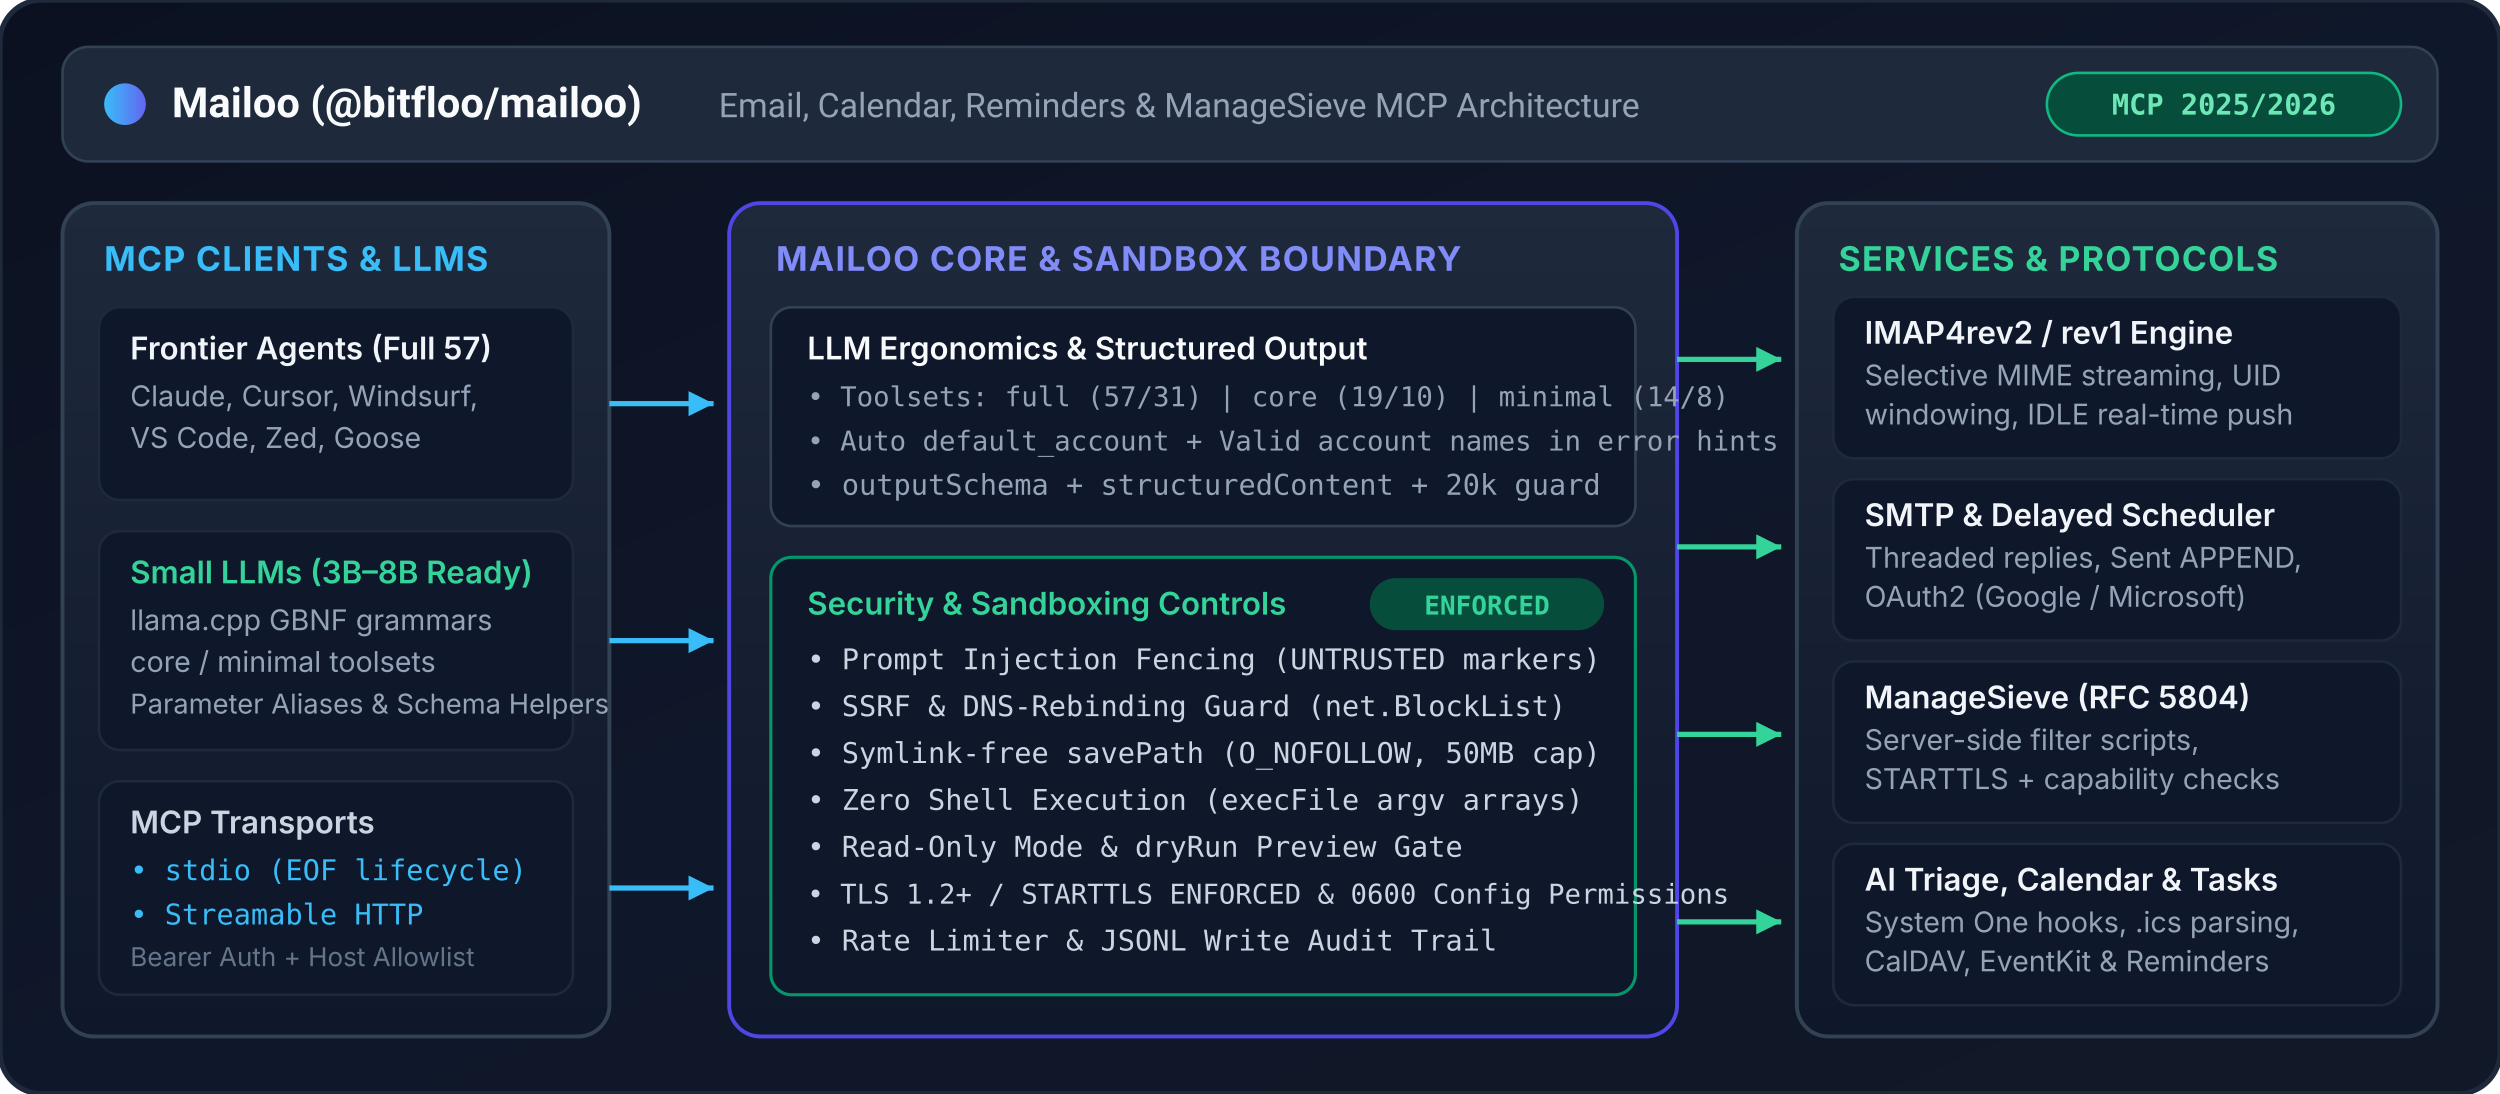
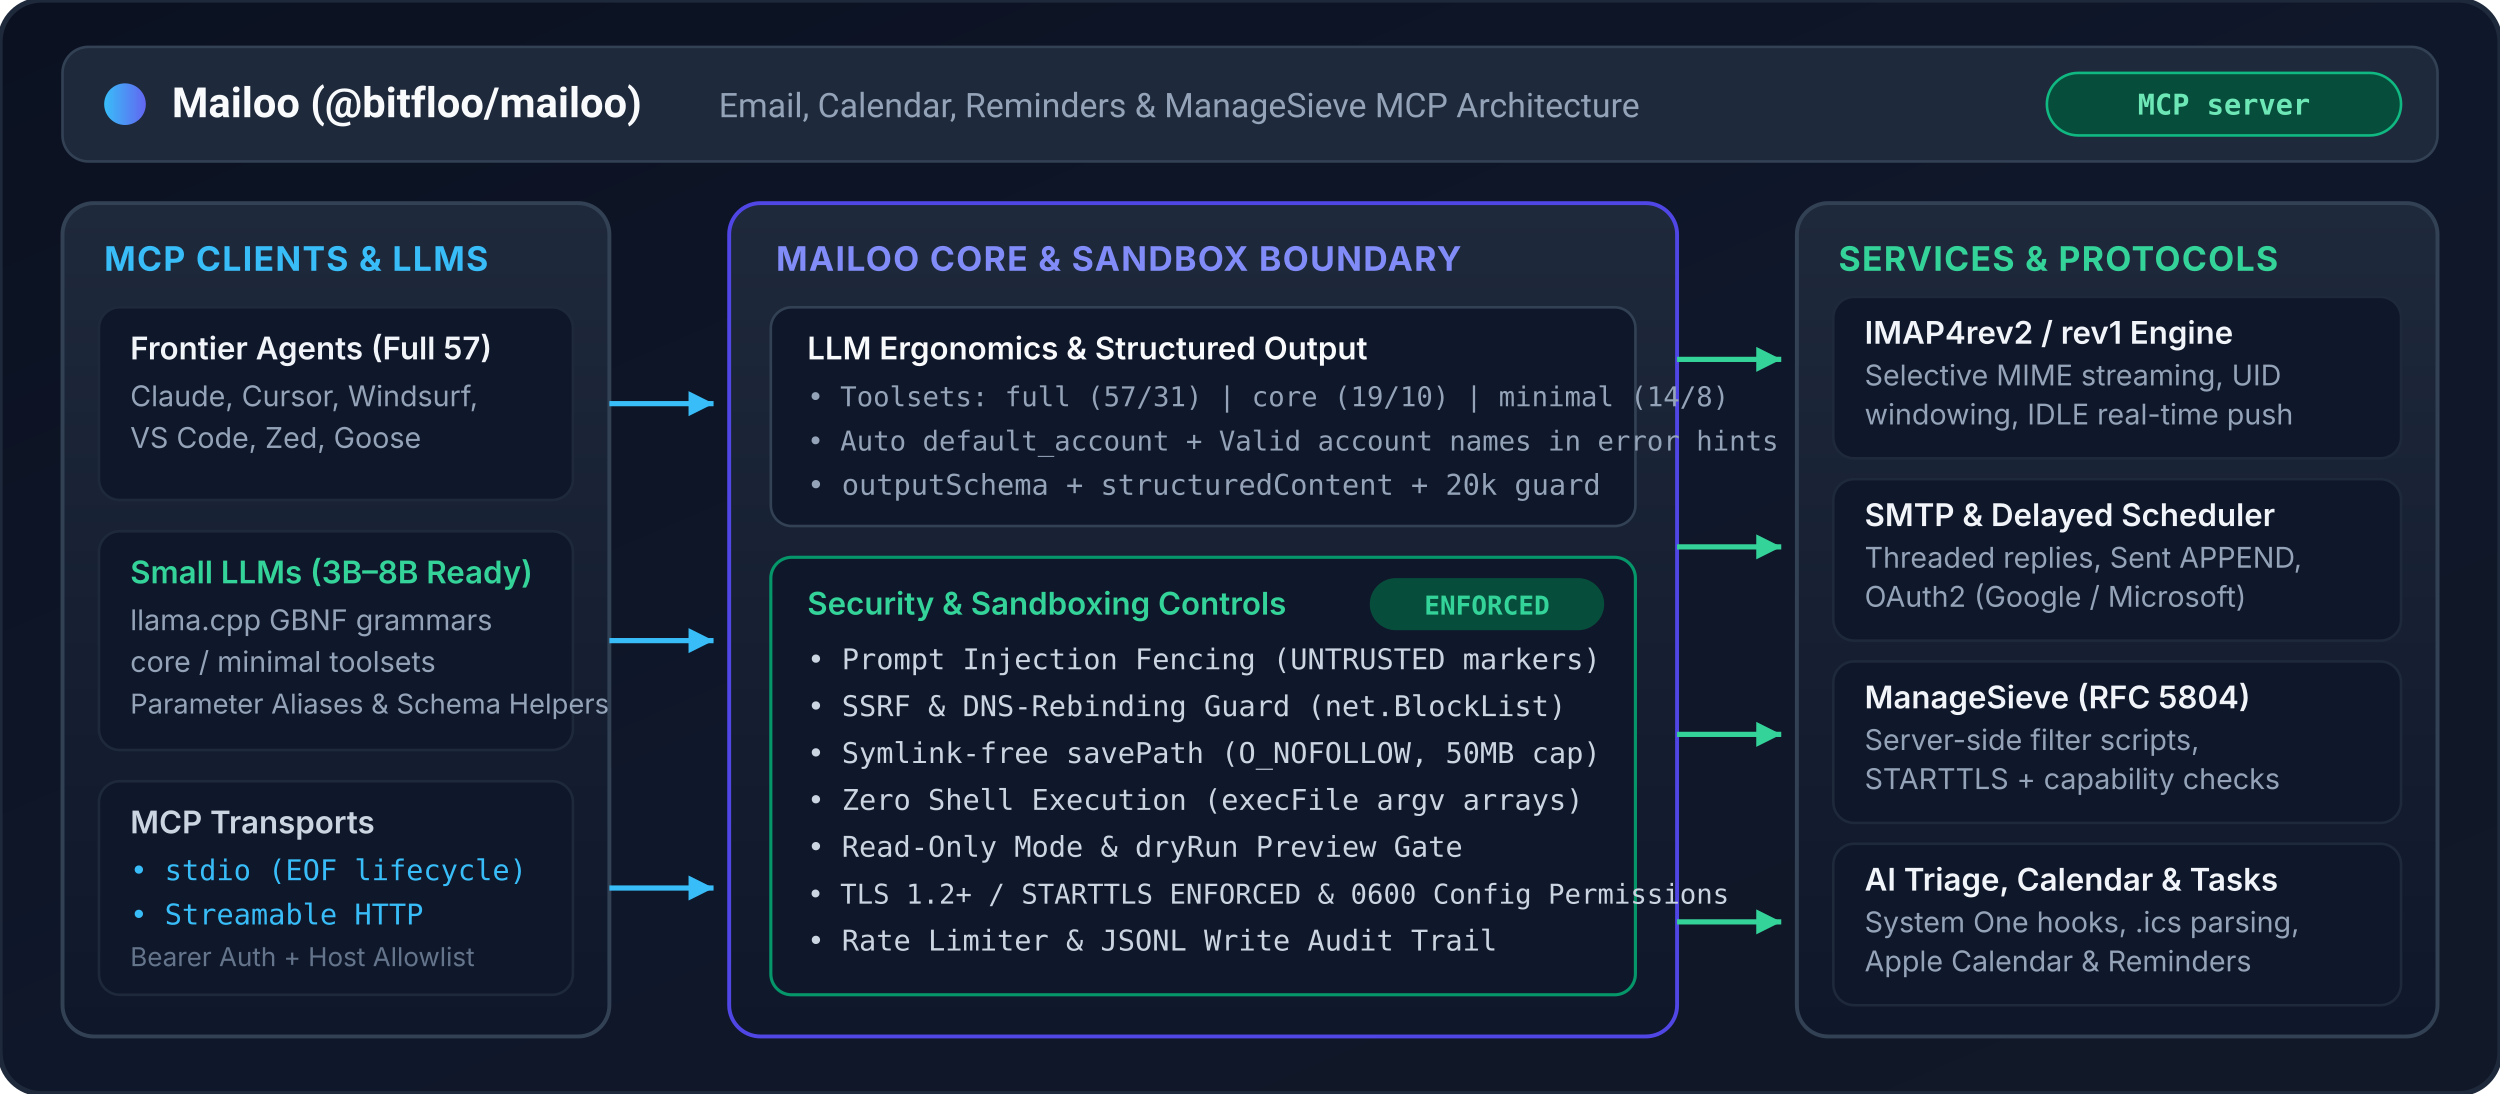
<svg xmlns="http://www.w3.org/2000/svg" width="960" height="420" viewBox="0 0 960 420" role="img" aria-label="Mailoo MCP Server Architecture">
  <defs>
    <linearGradient id="bgGrad" x1="0%" y1="0%" x2="100%" y2="100%">
      <stop offset="0%" stop-color="#0b1120" />
      <stop offset="50%" stop-color="#0f172a" />
      <stop offset="100%" stop-color="#111827" />
    </linearGradient>
    <linearGradient id="coreGrad" x1="0%" y1="0%" x2="0%" y2="100%">
      <stop offset="0%" stop-color="#1e293b" />
      <stop offset="100%" stop-color="#0f172a" />
    </linearGradient>
    <linearGradient id="accentBlue" x1="0%" y1="0%" x2="100%" y2="0%">
      <stop offset="0%" stop-color="#38bdf8" />
      <stop offset="100%" stop-color="#6366f1" />
    </linearGradient>
    <linearGradient id="accentEmerald" x1="0%" y1="0%" x2="100%" y2="0%">
      <stop offset="0%" stop-color="#10b981" />
      <stop offset="100%" stop-color="#059669" />
    </linearGradient>
    <linearGradient id="accentAmber" x1="0%" y1="0%" x2="100%" y2="0%">
      <stop offset="0%" stop-color="#f59e0b" />
      <stop offset="100%" stop-color="#d97706" />
    </linearGradient>
    <marker id="arrowBlue" viewBox="0 0 10 10" refX="8" refY="5" markerWidth="6" markerHeight="6" orient="auto-start-reverse">
      <path d="M 0 1 L 8 5 L 0 9 z" fill="#38bdf8" />
    </marker>
    <marker id="arrowEmerald" viewBox="0 0 10 10" refX="8" refY="5" markerWidth="6" markerHeight="6" orient="auto-start-reverse">
      <path d="M 0 1 L 8 5 L 0 9 z" fill="#34d399" />
    </marker>
  </defs>
  <rect width="960" height="420" rx="16" fill="url(#bgGrad)" stroke="#1e293b" stroke-width="2" />
  <rect x="24" y="18" width="912" height="44" rx="10" fill="#1e293b" stroke="#334155" stroke-width="1" />
  <circle cx="48" cy="40" r="8" fill="url(#accentBlue)" />
  <text x="66" y="45" font-family="system-ui, -apple-system, 'Segoe UI', Roboto, Helvetica, Arial, sans-serif" font-size="16" font-weight="700" fill="#f8fafc">Mailoo (@bitfloo/mailoo)</text>
  <text x="276" y="45" font-family="system-ui, -apple-system, 'Segoe UI', Roboto, Helvetica, Arial, sans-serif" font-size="13" fill="#94a3b8">Email, Calendar, Reminders &amp; ManageSieve MCP Architecture</text>
  <rect x="786" y="28" width="136" height="24" rx="12" fill="#064e3b" stroke="#10b981" stroke-width="1" />
-   <text x="854" y="44" text-anchor="middle" font-family="ui-monospace, SFMono-Regular, Menlo, monospace" font-size="11" font-weight="600" fill="#6ee7b7">MCP 2025/2026</text>
+   <text x="854" y="44" text-anchor="middle" font-family="ui-monospace, SFMono-Regular, Menlo, monospace" font-size="11" font-weight="600" fill="#6ee7b7">MCP server</text>
  <rect x="24" y="78" width="210" height="320" rx="12" fill="url(#coreGrad)" stroke="#334155" stroke-width="1.5" />
  <text x="40" y="104" font-family="system-ui, -apple-system, sans-serif" font-size="13" font-weight="700" fill="#38bdf8" letter-spacing="0.5">MCP CLIENTS &amp; LLMS</text>
  <rect x="38" y="118" width="182" height="74" rx="8" fill="#0f172a" stroke="#1e293b" stroke-width="1" />
  <text x="50" y="138" font-family="system-ui, -apple-system, sans-serif" font-size="12" font-weight="600" fill="#f1f5f9">Frontier Agents (Full 57)</text>
  <text x="50" y="156" font-family="system-ui, -apple-system, sans-serif" font-size="11" fill="#94a3b8">Claude, Cursor, Windsurf,</text>
  <text x="50" y="172" font-family="system-ui, -apple-system, sans-serif" font-size="11" fill="#94a3b8">VS Code, Zed, Goose</text>
  <rect x="38" y="204" width="182" height="84" rx="8" fill="#0f172a" stroke="#1e293b" stroke-width="1" />
  <text x="50" y="224" font-family="system-ui, -apple-system, sans-serif" font-size="12" font-weight="600" fill="#34d399">Small LLMs (3B–8B Ready)</text>
  <text x="50" y="242" font-family="system-ui, -apple-system, sans-serif" font-size="11" fill="#94a3b8">llama.cpp GBNF grammars</text>
  <text x="50" y="258" font-family="system-ui, -apple-system, sans-serif" font-size="11" fill="#94a3b8">core / minimal toolsets</text>
  <text x="50" y="274" font-family="system-ui, -apple-system, sans-serif" font-size="10.5" fill="#94a3b8">Parameter Aliases &amp; Schema Helpers</text>
  <rect x="38" y="300" width="182" height="82" rx="8" fill="#0f172a" stroke="#1e293b" stroke-width="1" />
  <text x="50" y="320" font-family="system-ui, -apple-system, sans-serif" font-size="12" font-weight="600" fill="#cbd5e1">MCP Transports</text>
  <text x="50" y="338" font-family="ui-monospace, SFMono-Regular, monospace" font-size="11" fill="#38bdf8">• stdio (EOF lifecycle)</text>
  <text x="50" y="355" font-family="ui-monospace, SFMono-Regular, monospace" font-size="11" fill="#38bdf8">• Streamable HTTP</text>
  <text x="50" y="371" font-family="system-ui, -apple-system, sans-serif" font-size="10" fill="#64748b">Bearer Auth + Host Allowlist</text>
  <line x1="234" y1="155" x2="274" y2="155" stroke="#38bdf8" stroke-width="2" marker-end="url(#arrowBlue)" />
  <line x1="234" y1="246" x2="274" y2="246" stroke="#38bdf8" stroke-width="2" marker-end="url(#arrowBlue)" />
  <line x1="234" y1="341" x2="274" y2="341" stroke="#38bdf8" stroke-width="2" marker-end="url(#arrowBlue)" />
  <rect x="280" y="78" width="364" height="320" rx="12" fill="url(#coreGrad)" stroke="#4f46e5" stroke-width="1.5" />
  <text x="298" y="104" font-family="system-ui, -apple-system, sans-serif" font-size="13" font-weight="700" fill="#818cf8" letter-spacing="0.5">MAILOO CORE &amp; SANDBOX BOUNDARY</text>
  <rect x="296" y="118" width="332" height="84" rx="8" fill="#0f172a" stroke="#334155" stroke-width="1" />
  <text x="310" y="138" font-family="system-ui, -apple-system, sans-serif" font-size="12" font-weight="600" fill="#f8fafc">LLM Ergonomics &amp; Structured Output</text>
  <text x="310" y="156" font-family="ui-monospace, SFMono-Regular, monospace" font-size="10.5" fill="#94a3b8">• Toolsets: full (57/31) | core (19/10) | minimal (14/8)</text>
  <text x="310" y="173" font-family="ui-monospace, SFMono-Regular, monospace" font-size="10.5" fill="#94a3b8">• Auto default_account + Valid account names in error hints</text>
  <text x="310" y="190" font-family="ui-monospace, SFMono-Regular, monospace" font-size="11" fill="#94a3b8">• outputSchema + structuredContent + 20k guard</text>
  <rect x="296" y="214" width="332" height="168" rx="8" fill="#0f172a" stroke="#059669" stroke-width="1.2" />
  <rect x="526" y="222" width="90" height="20" rx="10" fill="#064e3b" />
  <text x="571" y="236" text-anchor="middle" font-family="ui-monospace, SFMono-Regular, monospace" font-size="10" font-weight="600" fill="#34d399">ENFORCED</text>
  <text x="310" y="236" font-family="system-ui, -apple-system, sans-serif" font-size="12" font-weight="600" fill="#34d399">Security &amp; Sandboxing Controls</text>
  <text x="310" y="257" font-family="ui-monospace, SFMono-Regular, monospace" font-size="11" fill="#cbd5e1">• Prompt Injection Fencing (UNTRUSTED markers)</text>
  <text x="310" y="275" font-family="ui-monospace, SFMono-Regular, monospace" font-size="11" fill="#cbd5e1">• SSRF &amp; DNS-Rebinding Guard (net.BlockList)</text>
  <text x="310" y="293" font-family="ui-monospace, SFMono-Regular, monospace" font-size="11" fill="#cbd5e1">• Symlink-free savePath (O_NOFOLLOW, 50MB cap)</text>
  <text x="310" y="311" font-family="ui-monospace, SFMono-Regular, monospace" font-size="11" fill="#cbd5e1">• Zero Shell Execution (execFile argv arrays)</text>
  <text x="310" y="329" font-family="ui-monospace, SFMono-Regular, monospace" font-size="11" fill="#cbd5e1">• Read-Only Mode &amp; dryRun Preview Gate</text>
  <text x="310" y="347" font-family="ui-monospace, SFMono-Regular, monospace" font-size="10.5" fill="#cbd5e1">• TLS 1.2+ / STARTTLS ENFORCED &amp; 0600 Config Permissions</text>
  <text x="310" y="365" font-family="ui-monospace, SFMono-Regular, monospace" font-size="11" fill="#cbd5e1">• Rate Limiter &amp; JSONL Write Audit Trail</text>
  <line x1="644" y1="138" x2="684" y2="138" stroke="#34d399" stroke-width="2" marker-end="url(#arrowEmerald)" />
  <line x1="644" y1="210" x2="684" y2="210" stroke="#34d399" stroke-width="2" marker-end="url(#arrowEmerald)" />
  <line x1="644" y1="282" x2="684" y2="282" stroke="#34d399" stroke-width="2" marker-end="url(#arrowEmerald)" />
  <line x1="644" y1="354" x2="684" y2="354" stroke="#34d399" stroke-width="2" marker-end="url(#arrowEmerald)" />
  <rect x="690" y="78" width="246" height="320" rx="12" fill="url(#coreGrad)" stroke="#334155" stroke-width="1.5" />
  <text x="706" y="104" font-family="system-ui, -apple-system, sans-serif" font-size="13" font-weight="700" fill="#34d399" letter-spacing="0.5">SERVICES &amp; PROTOCOLS</text>
  <rect x="704" y="114" width="218" height="62" rx="8" fill="#0f172a" stroke="#1e293b" stroke-width="1" />
  <text x="716" y="132" font-family="system-ui, -apple-system, sans-serif" font-size="12" font-weight="600" fill="#f1f5f9">IMAP4rev2 / rev1 Engine</text>
  <text x="716" y="148" font-family="system-ui, -apple-system, sans-serif" font-size="11" fill="#94a3b8">Selective MIME streaming, UID</text>
  <text x="716" y="163" font-family="system-ui, -apple-system, sans-serif" font-size="11" fill="#94a3b8">windowing, IDLE real-time push</text>
  <rect x="704" y="184" width="218" height="62" rx="8" fill="#0f172a" stroke="#1e293b" stroke-width="1" />
  <text x="716" y="202" font-family="system-ui, -apple-system, sans-serif" font-size="12" font-weight="600" fill="#f1f5f9">SMTP &amp; Delayed Scheduler</text>
  <text x="716" y="218" font-family="system-ui, -apple-system, sans-serif" font-size="11" fill="#94a3b8">Threaded replies, Sent APPEND,</text>
  <text x="716" y="233" font-family="system-ui, -apple-system, sans-serif" font-size="11" fill="#94a3b8">OAuth2 (Google / Microsoft)</text>
  <rect x="704" y="254" width="218" height="62" rx="8" fill="#0f172a" stroke="#1e293b" stroke-width="1" />
  <text x="716" y="272" font-family="system-ui, -apple-system, sans-serif" font-size="12" font-weight="600" fill="#f1f5f9">ManageSieve (RFC 5804)</text>
  <text x="716" y="288" font-family="system-ui, -apple-system, sans-serif" font-size="11" fill="#94a3b8">Server-side filter scripts,</text>
  <text x="716" y="303" font-family="system-ui, -apple-system, sans-serif" font-size="11" fill="#94a3b8">STARTTLS + capability checks</text>
  <rect x="704" y="324" width="218" height="62" rx="8" fill="#0f172a" stroke="#1e293b" stroke-width="1" />
  <text x="716" y="342" font-family="system-ui, -apple-system, sans-serif" font-size="12" font-weight="600" fill="#f1f5f9">AI Triage, Calendar &amp; Tasks</text>
  <text x="716" y="358" font-family="system-ui, -apple-system, sans-serif" font-size="11" fill="#94a3b8">System One hooks, .ics parsing,</text>
-   <text x="716" y="373" font-family="system-ui, -apple-system, sans-serif" font-size="11" fill="#94a3b8">CalDAV, EventKit &amp; Reminders</text>
+   <text x="716" y="373" font-family="system-ui, -apple-system, sans-serif" font-size="11" fill="#94a3b8">Apple Calendar &amp; Reminders</text>
</svg>
